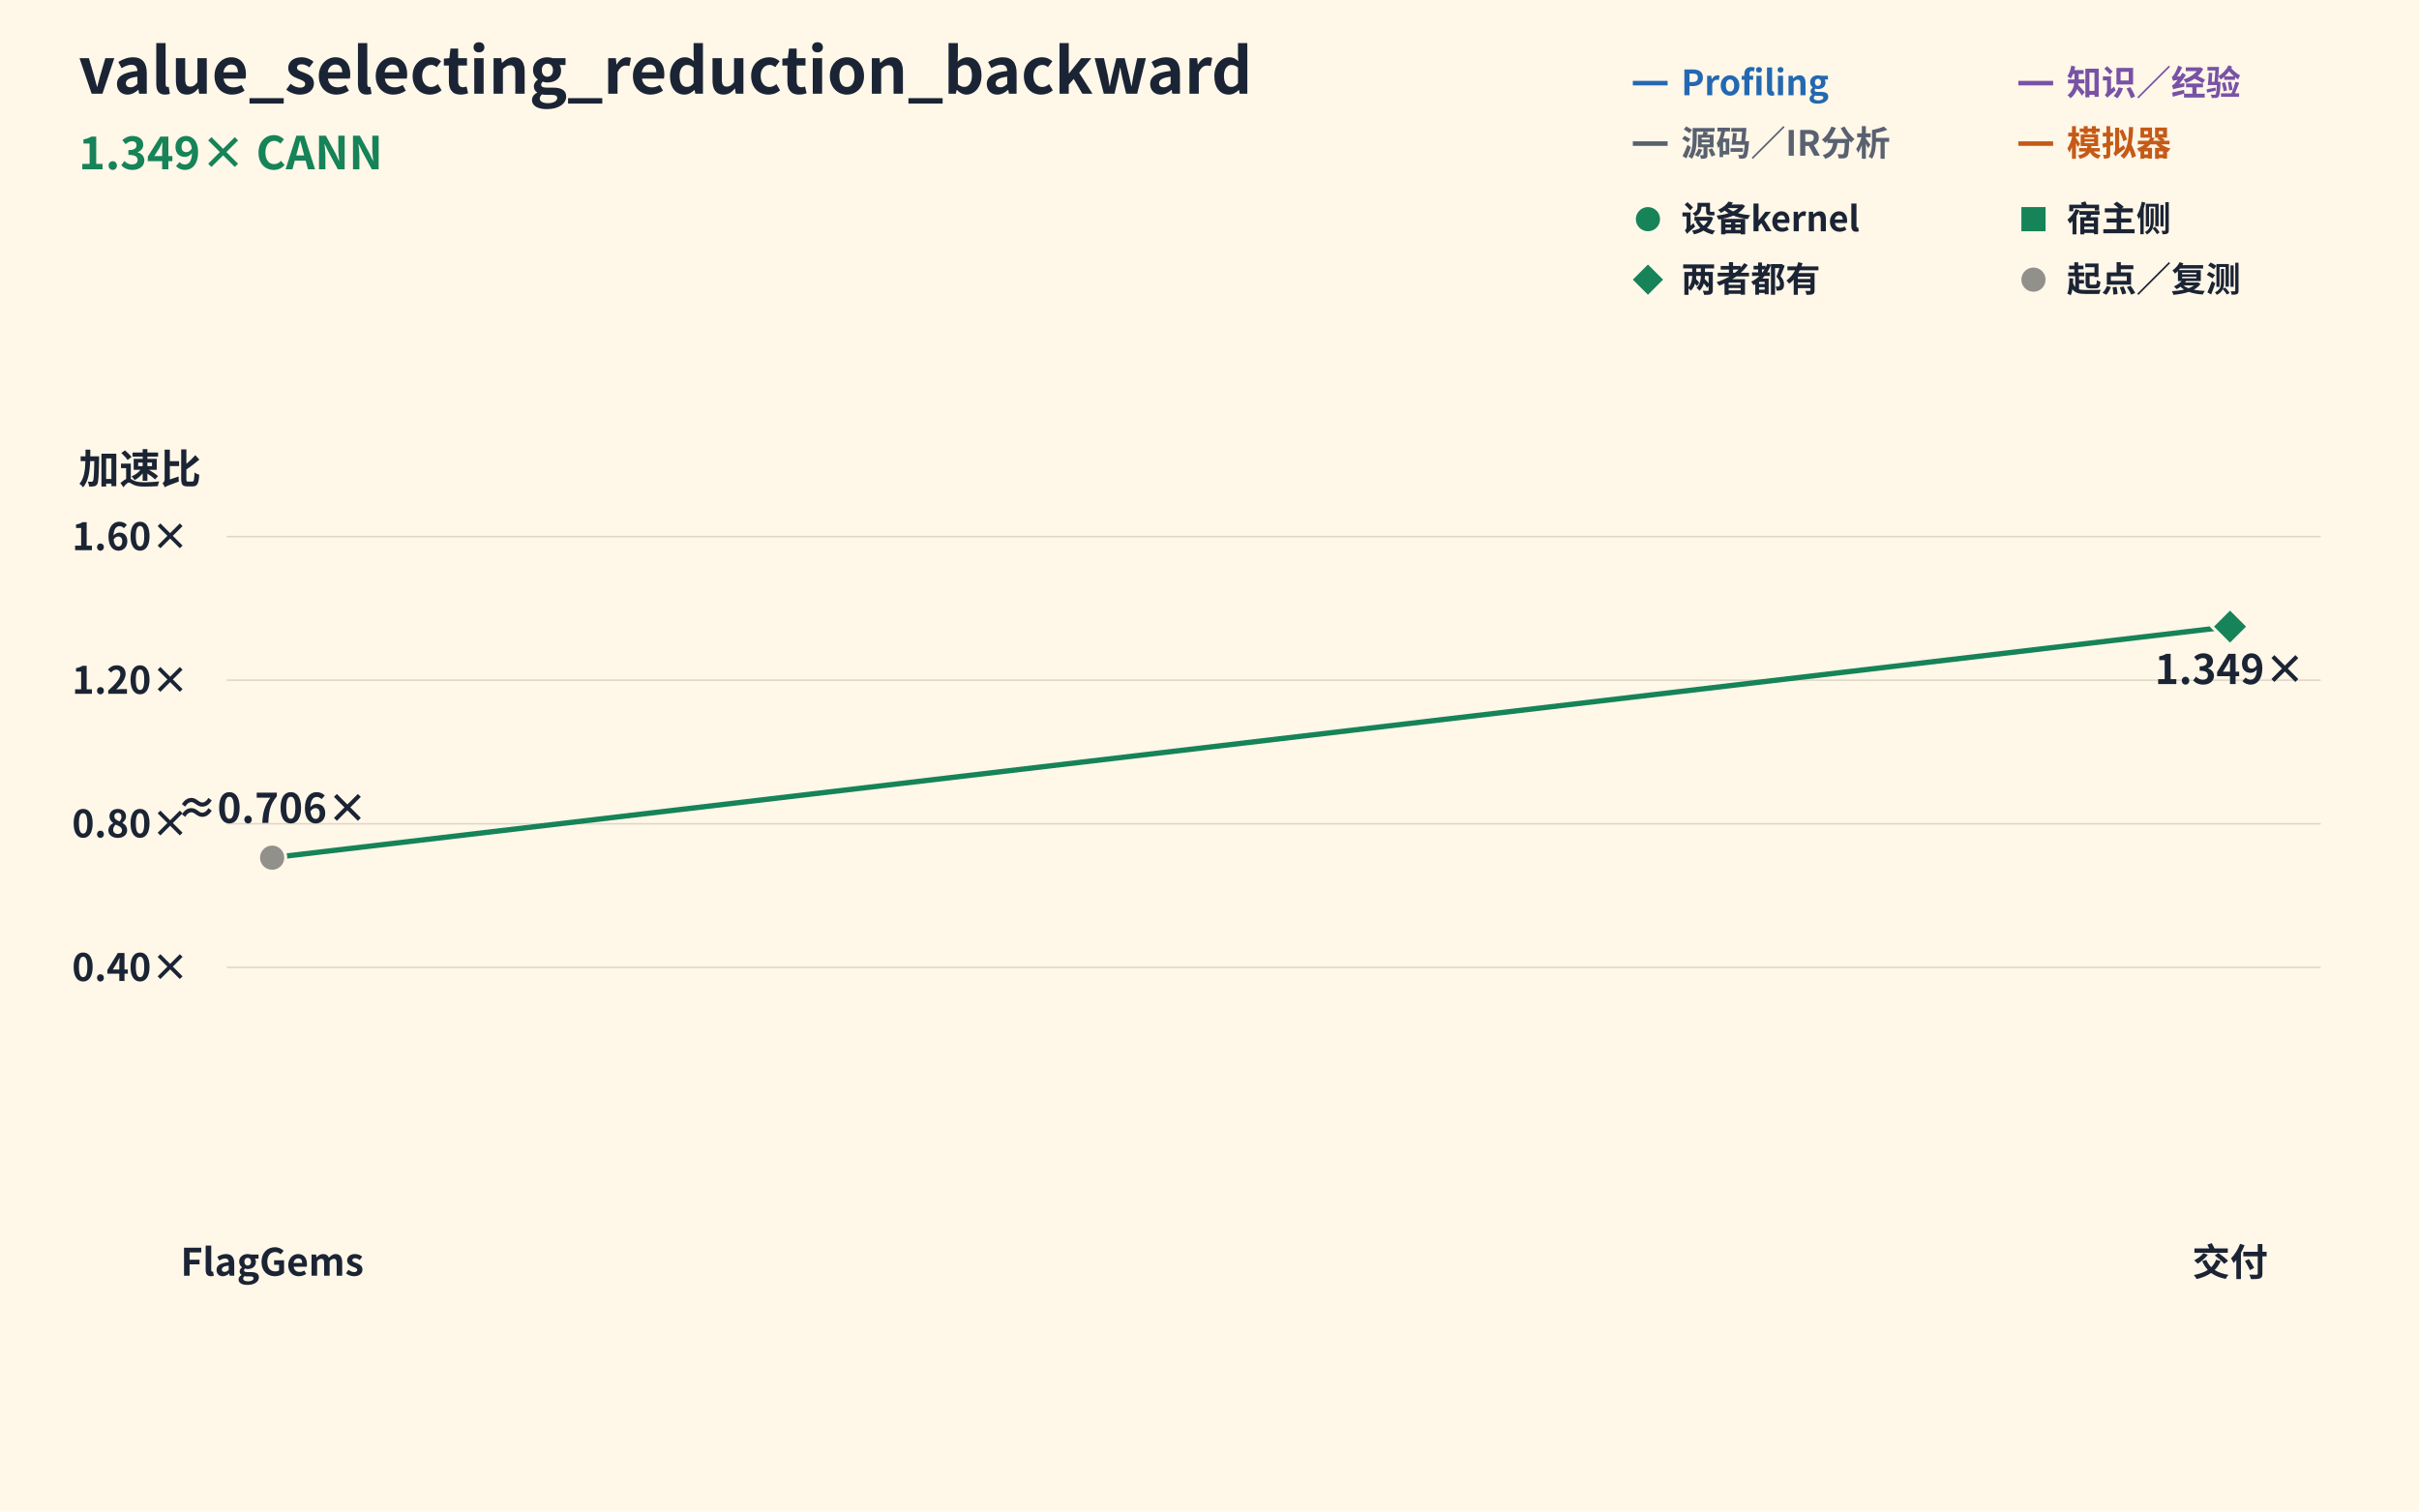
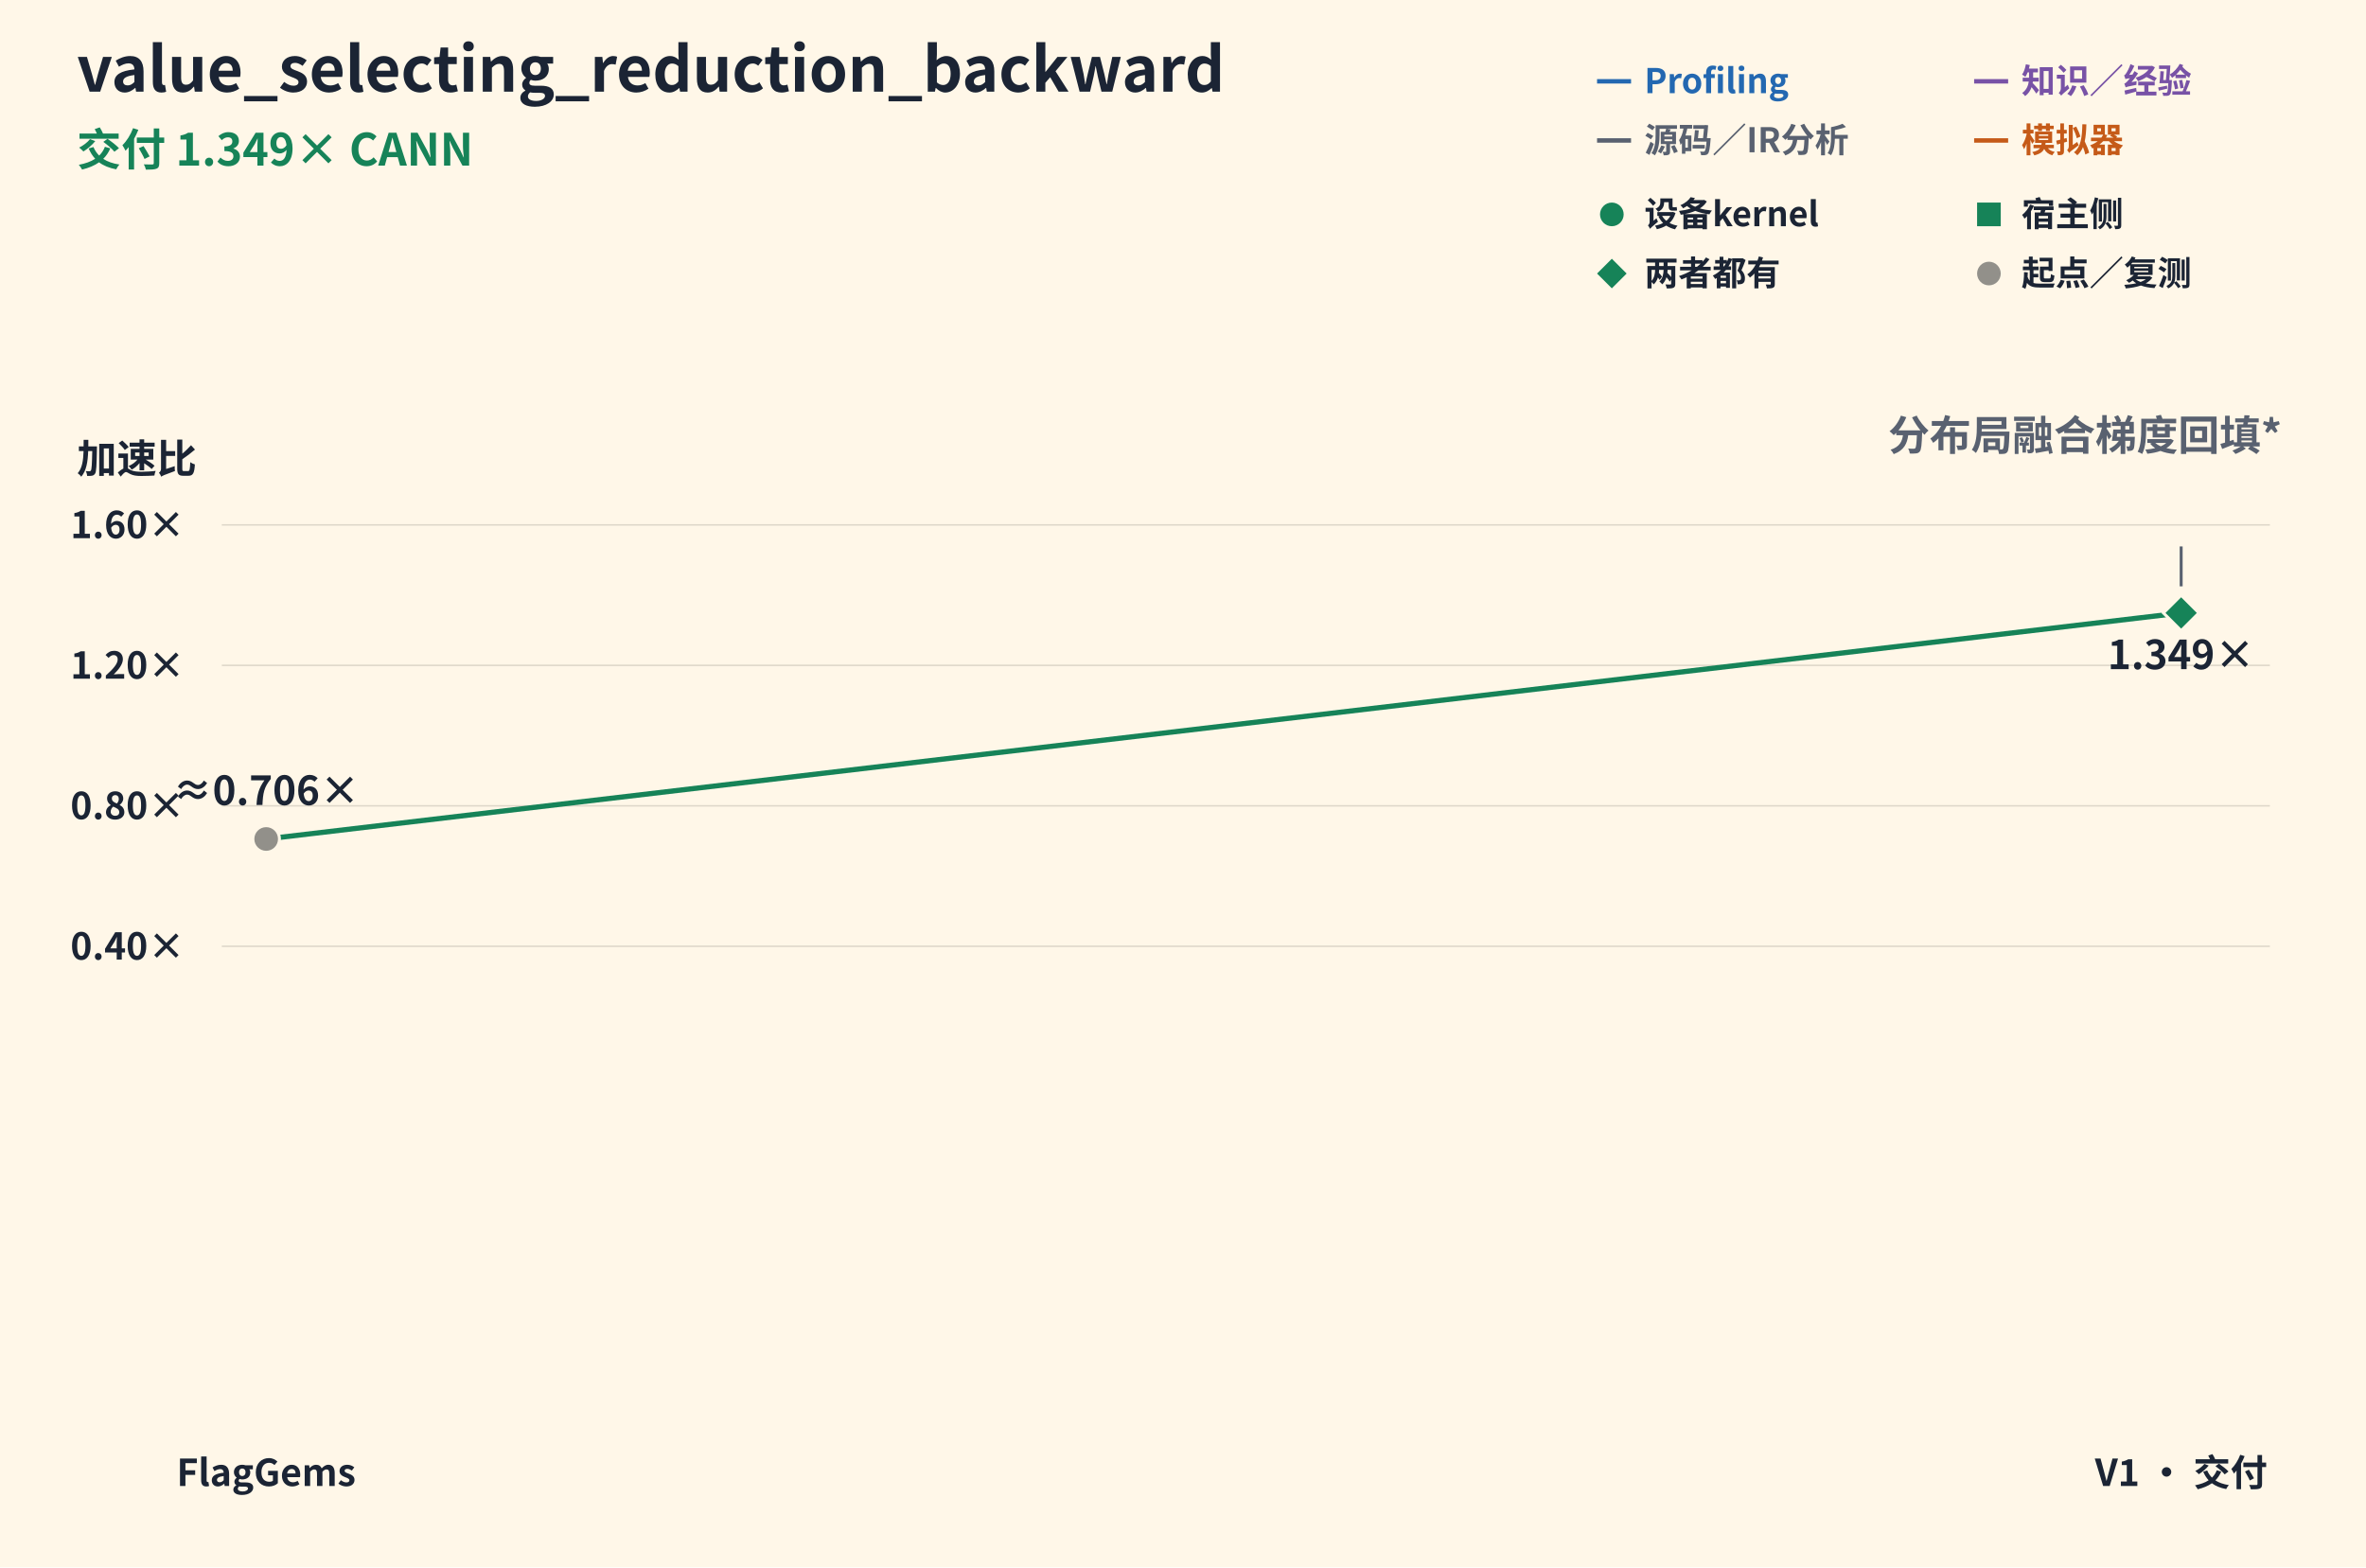
- <svg xmlns="http://www.w3.org/2000/svg" width="1600" height="1000" viewBox="0 0 1600 1000">
-   <rect width="1600" height="1000" fill="#fff7e8" />
+ <svg xmlns="http://www.w3.org/2000/svg" width="1600" height="1060" viewBox="0 0 1600 1060">
+   <rect width="1600" height="1060" fill="#fff7e8" />
  <defs>
    <marker id="arr" markerWidth="10" markerHeight="10" refX="9" refY="5" orient="auto">
      <path d="M0 0L10 5L0 10Z" fill="#596170" />
    </marker>
  </defs>
  <g font-family="Microsoft YaHei,Noto Sans CJK SC,sans-serif">
    <text x="52.00" y="62.00" font-size="42" fill="#1b2434" text-anchor="start" font-weight="700">value_selecting_reduction_backward</text>
-     <text x="52.00" y="112.00" font-size="30" fill="#168358" text-anchor="start" font-weight="700">1.349× CANN</text>
+     <text x="52.00" y="112.00" font-size="30" fill="#168358" text-anchor="start" font-weight="700">交付 1.349× CANN</text>
    <line x1="1080" y1="55" x2="1103" y2="55" stroke="#2368b1" stroke-width="3" />
    <text x="1112.00" y="63.00" font-size="23" fill="#2368b1" text-anchor="start" font-weight="700">Profiling</text>
    <line x1="1335" y1="55" x2="1358" y2="55" stroke="#7852a6" stroke-width="3" />
    <text x="1367.00" y="63.00" font-size="23" fill="#7852a6" text-anchor="start" font-weight="700">知识／经验</text>
    <line x1="1080" y1="95" x2="1103" y2="95" stroke="#596170" stroke-width="3" />
    <text x="1112.00" y="103.00" font-size="23" fill="#596170" text-anchor="start" font-weight="700">源码／IR分析</text>
    <line x1="1335" y1="95" x2="1358" y2="95" stroke="#c55a18" stroke-width="3" />
    <text x="1367.00" y="103.00" font-size="23" fill="#c55a18" text-anchor="start" font-weight="700">模拟器</text>
    <circle cx="1090" cy="145" r="8" fill="#168358" />
    <text x="1112.00" y="153.00" font-size="23" fill="#1b2434" text-anchor="start" font-weight="700">设备kernel</text>
    <rect x="1337" y="137" width="16" height="16" fill="#168358" />
    <text x="1367.00" y="153.00" font-size="23" fill="#1b2434" text-anchor="start" font-weight="700">宿主侧</text>
    <path d="M1090 175L1100 185L1090 195L1080 185Z" fill="#168358" />
    <text x="1112.00" y="193.00" font-size="23" fill="#1b2434" text-anchor="start" font-weight="700">两者都有</text>
    <circle cx="1345" cy="185" r="8" fill="#92908a" />
    <text x="1367.00" y="193.00" font-size="23" fill="#1b2434" text-anchor="start" font-weight="700">起点／复测</text>
    <text x="52.00" y="320.00" font-size="27" fill="#1b2434" text-anchor="start" font-weight="700">加速比</text>
    <line x1="150" y1="640.00" x2="1535" y2="640.00" stroke="#ded7c9" />
    <text x="125.00" y="649.00" font-size="25" fill="#1b2434" text-anchor="end" font-weight="700">0.40×</text>
    <line x1="150" y1="545.00" x2="1535" y2="545.00" stroke="#ded7c9" />
    <text x="125.00" y="554.00" font-size="25" fill="#1b2434" text-anchor="end" font-weight="700">0.80×</text>
    <line x1="150" y1="450.00" x2="1535" y2="450.00" stroke="#ded7c9" />
    <text x="125.00" y="459.00" font-size="25" fill="#1b2434" text-anchor="end" font-weight="700">1.20×</text>
    <line x1="150" y1="355.00" x2="1535" y2="355.00" stroke="#ded7c9" />
    <text x="125.00" y="364.00" font-size="25" fill="#1b2434" text-anchor="end" font-weight="700">1.60×</text>
    <path class="connection" d="M180.00 567.42 L1475.00 414.56" stroke="#168358" stroke-width="3.5" fill="none" />
+     <g class="attribution">
+       <text x="1410.00" y="304.56" font-size="28" fill="#596170" text-anchor="middle" font-weight="700">分布局融合梯度回填*</text>
+       <path d="M1475.00 369.56L1475.00 396.56" stroke="#596170" stroke-width="2" fill="none" />
+     </g>
    <g class="node" data-id="be3a4e0afdd3017b">
      <circle cx="180.0" cy="567.424" r="9" fill="#92908a" stroke="#fff7e8" stroke-width="2" />
      <text x="180.00" y="544.42" font-size="27" fill="#1b2434" text-anchor="middle" font-weight="700">≈0.706×</text>
-       <text x="180.00" y="844.00" font-size="25" fill="#1b2434" text-anchor="middle" font-weight="700">FlagGems</text>
+       <text x="180.00" y="1005.00" font-size="25" fill="#1b2434" text-anchor="middle" font-weight="700">FlagGems</text>
    </g>
    <g class="node" data-id="6a4cd47dfecef04a">
      <path d="M1475.0 402.558L1487.0 414.558L1475.0 426.558L1463.0 414.558Z" fill="#168358" stroke="#fff7e8" stroke-width="2" />
      <text x="1475.00" y="452.56" font-size="27" fill="#1b2434" text-anchor="middle" font-weight="700">1.349×</text>
-       <text x="1475.00" y="844.00" font-size="25" fill="#1b2434" text-anchor="middle" font-weight="700">交付</text>
+       <text x="1475.00" y="1005.00" font-size="25" fill="#1b2434" text-anchor="middle" font-weight="700">V1 · 交付</text>
    </g>
  </g>
</svg>
